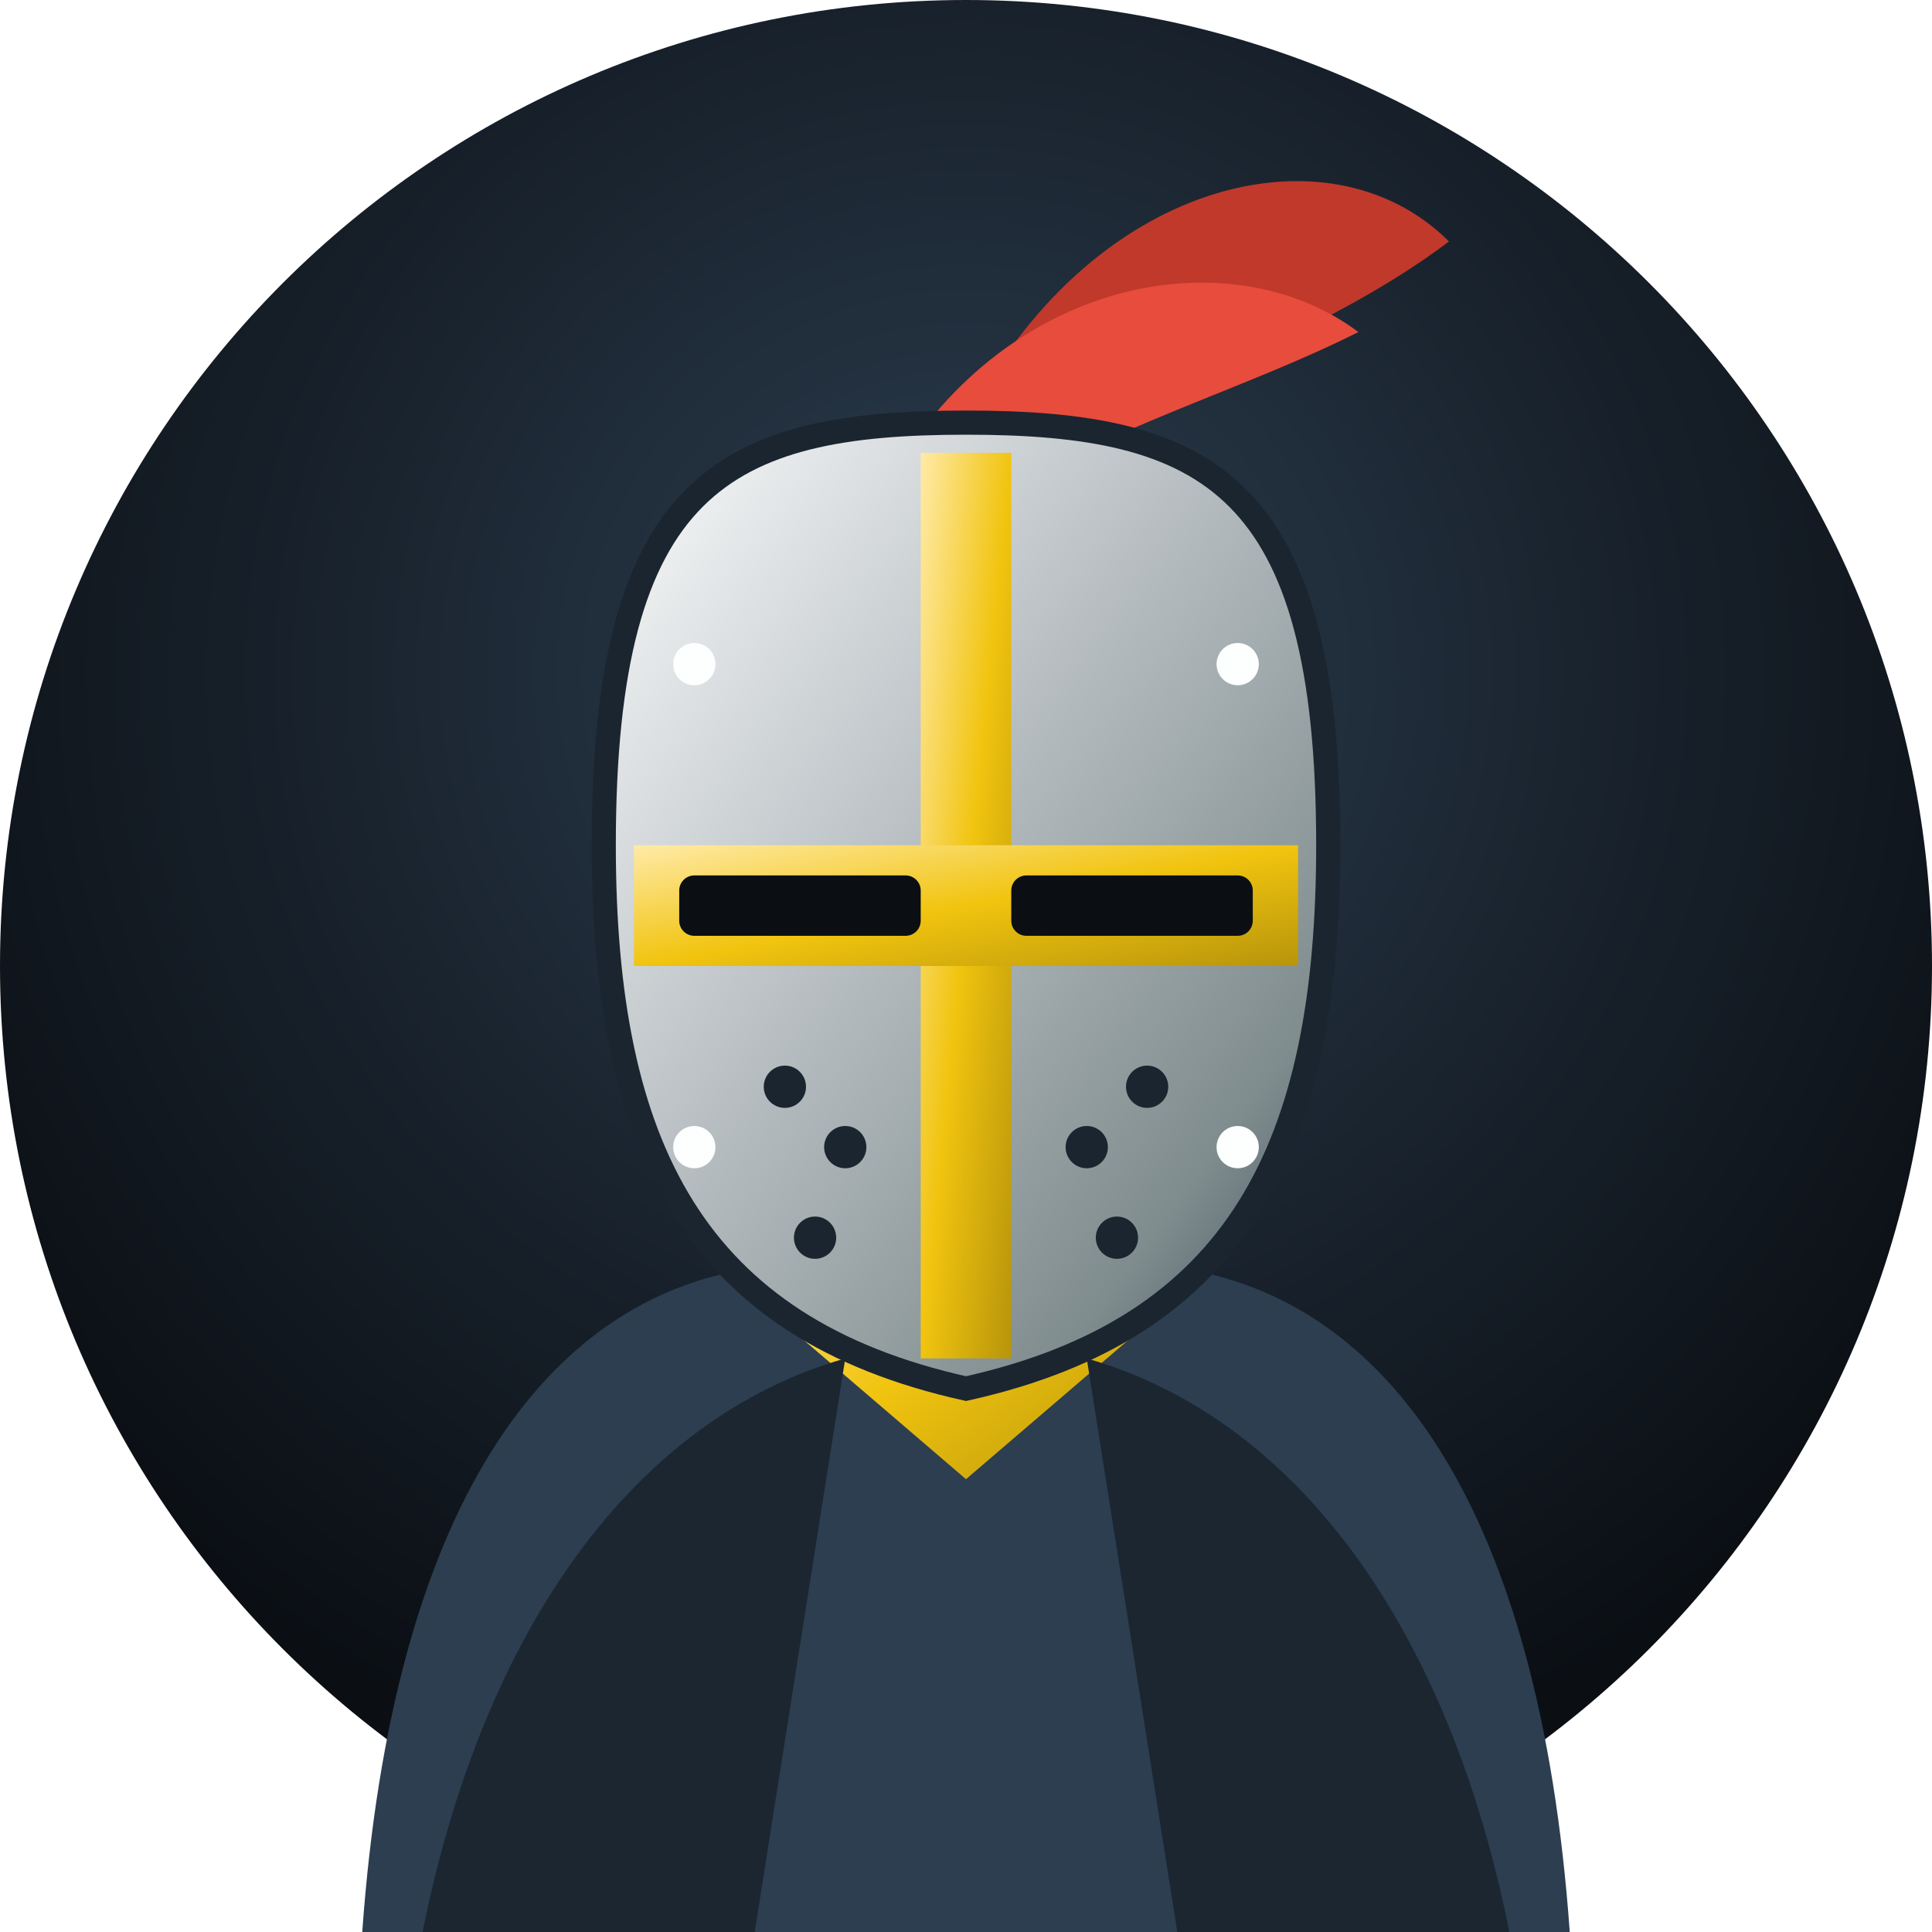
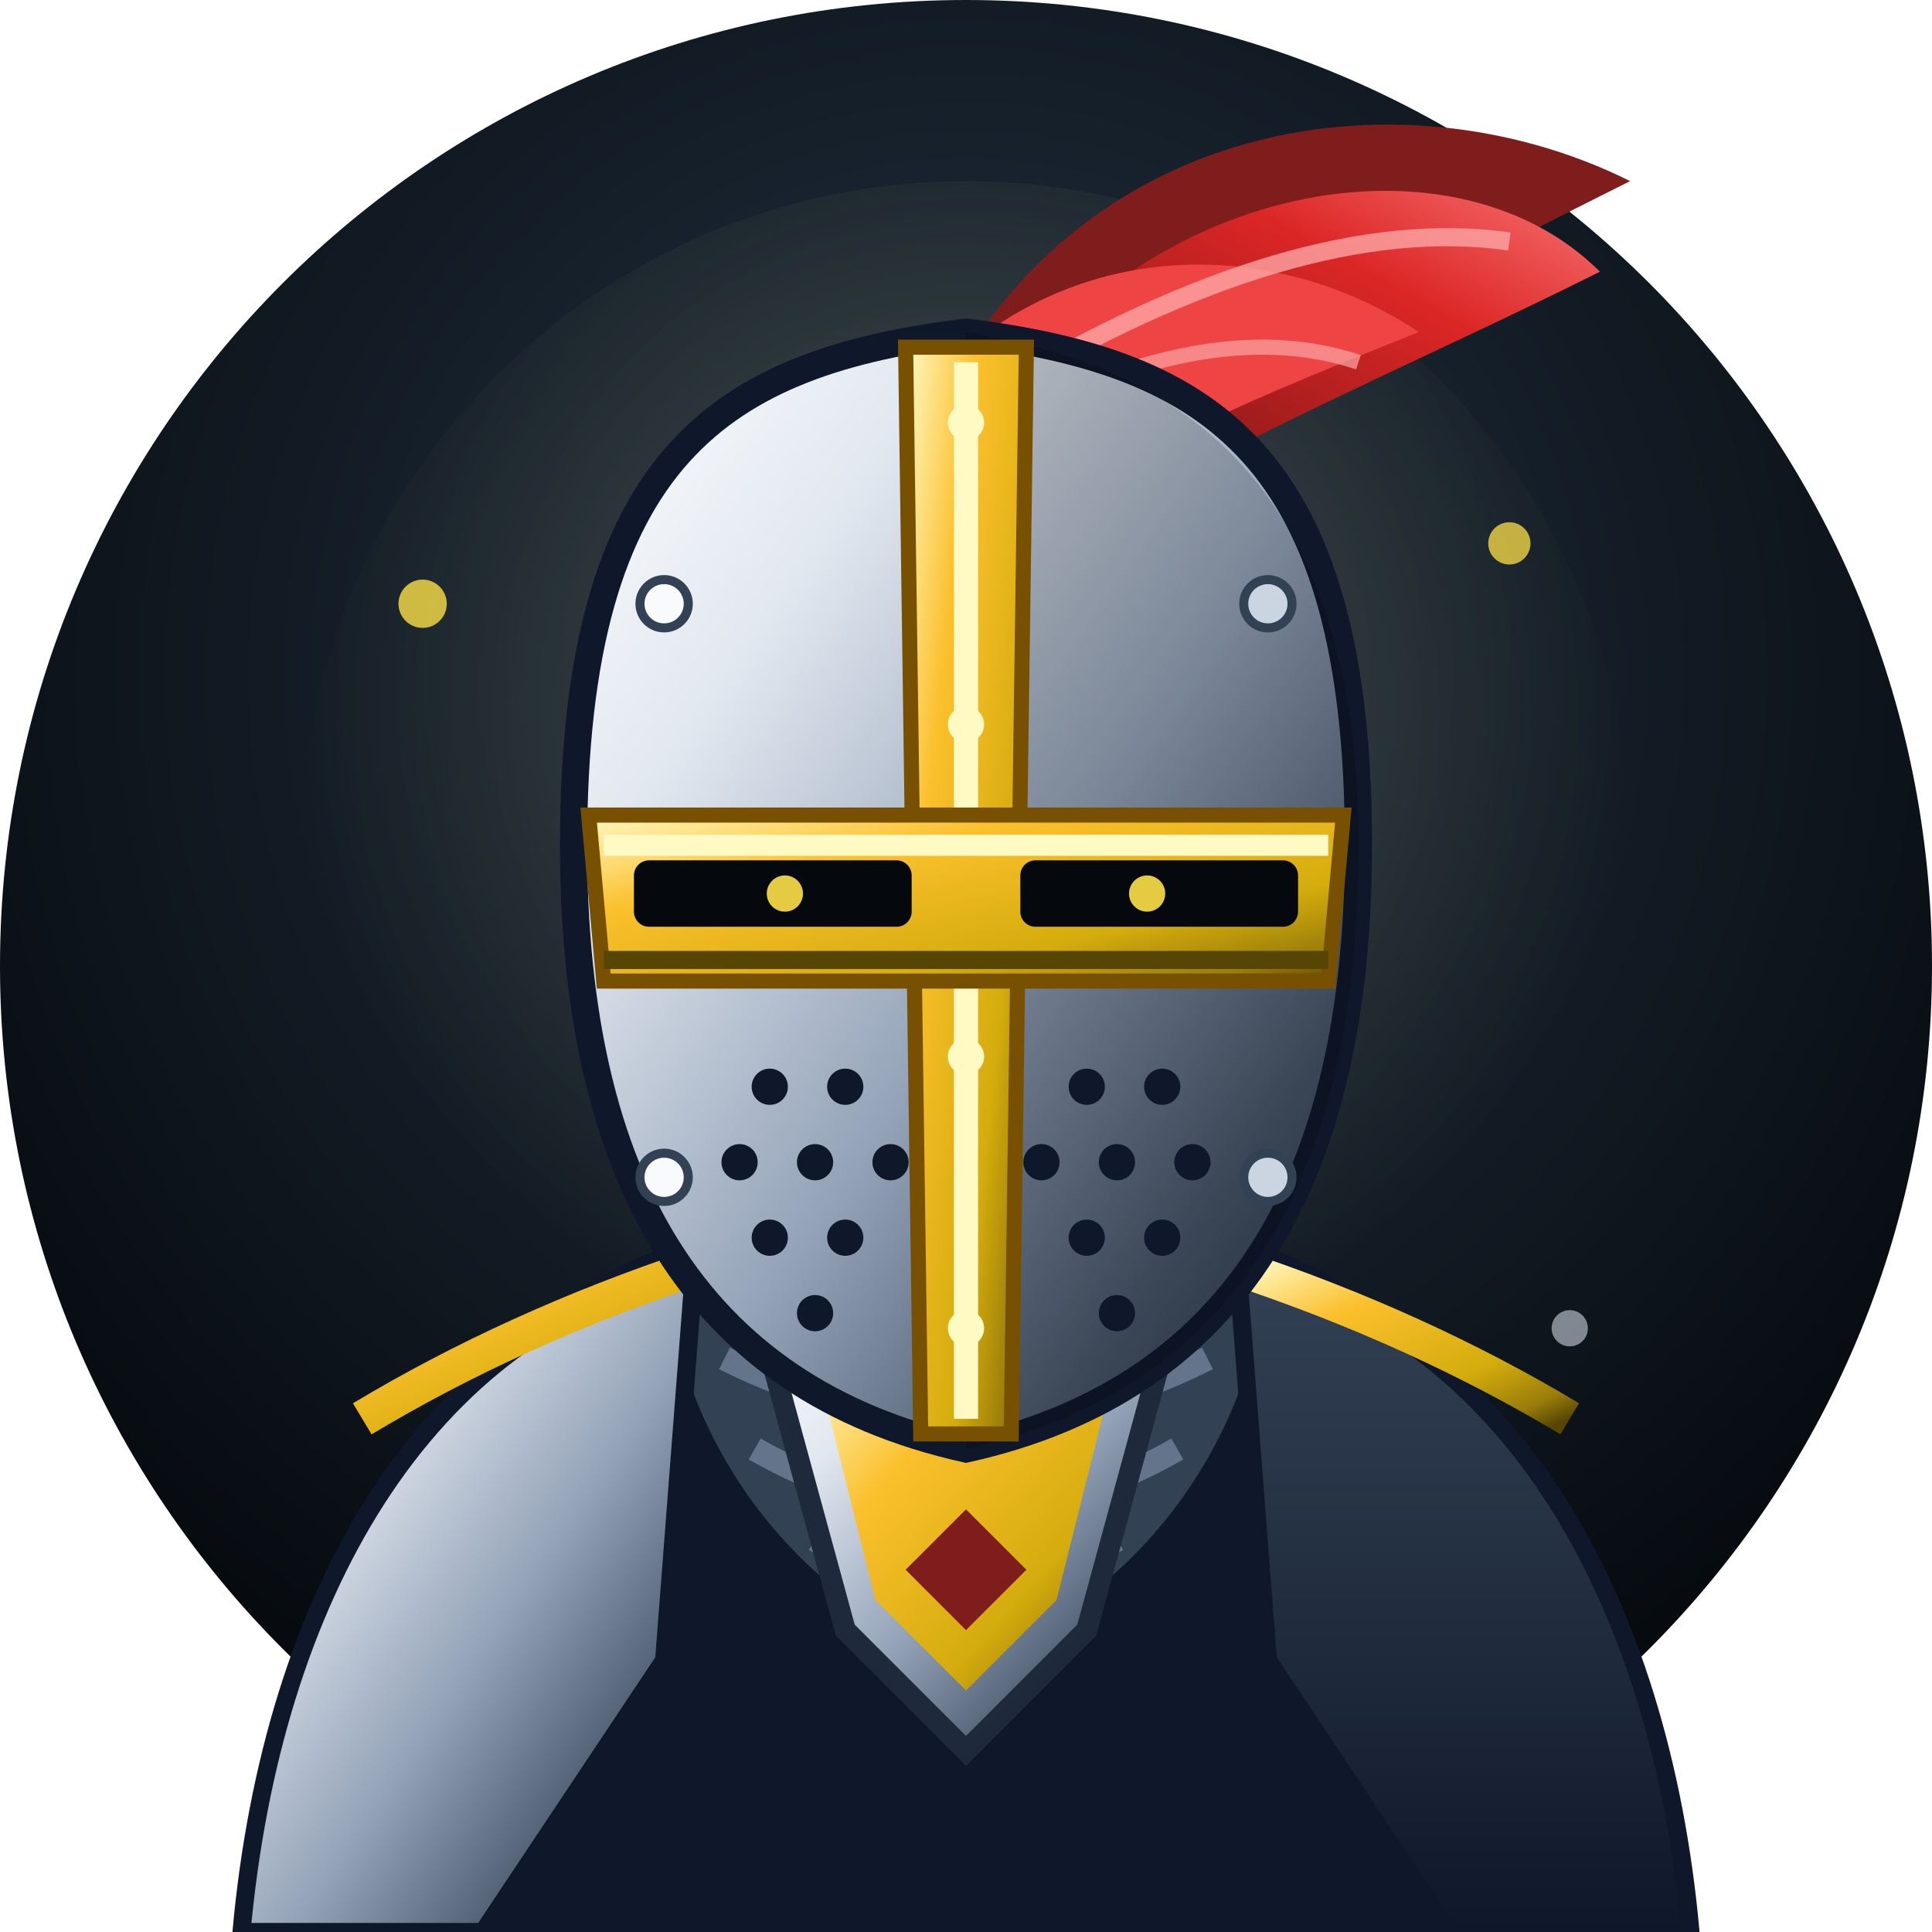
<svg xmlns="http://www.w3.org/2000/svg" viewBox="0 0 64 64">
  <defs>
-     <radialGradient id="bgCaballero" cx="50%" cy="35%" r="60%">
-       <stop offset="0%" stop-color="#2c3e50" />
-       <stop offset="60%" stop-color="#17202a" />
-       <stop offset="100%" stop-color="#0b0f14" />
+     <radialGradient id="bgCaballeroPaladin" cx="50%" cy="35%" r="65%">
+       <stop offset="0%" stop-color="#243447" />
+       <stop offset="55%" stop-color="#121b24" />
+       <stop offset="100%" stop-color="#05080c" />
    </radialGradient>
-     <linearGradient id="aceroPlata" x1="0" y1="0" x2="1" y2="1">
-       <stop offset="0%" stop-color="#fdfefe" />
-       <stop offset="40%" stop-color="#bdc3c7" />
-       <stop offset="80%" stop-color="#7f8c8d" />
-       <stop offset="100%" stop-color="#34495e" />
+     <linearGradient id="aceroPuro" x1="0" y1="0" x2="1" y2="1">
+       <stop offset="0%" stop-color="#ffffff" />
+       <stop offset="25%" stop-color="#e2e8f0" />
+       <stop offset="55%" stop-color="#94a3b8" />
+       <stop offset="80%" stop-color="#475569" />
+       <stop offset="100%" stop-color="#1e293b" />
    </linearGradient>
-     <linearGradient id="oroCruz" x1="0" y1="0" x2="1" y2="1">
-       <stop offset="0%" stop-color="#ffeaa7" />
-       <stop offset="50%" stop-color="#f1c40f" />
-       <stop offset="100%" stop-color="#b7950b" />
+     <linearGradient id="aceroSombra" x1="0" y1="0" x2="0" y2="1">
+       <stop offset="0%" stop-color="#334155" />
+       <stop offset="60%" stop-color="#1e293b" />
+       <stop offset="100%" stop-color="#0f172a" />
    </linearGradient>
+     <linearGradient id="oroCruzReal" x1="0" y1="0" x2="1" y2="1">
+       <stop offset="0%" stop-color="#fff9c4" />
+       <stop offset="30%" stop-color="#fbc02d" />
+       <stop offset="70%" stop-color="#d4ac0d" />
+       <stop offset="90%" stop-color="#9a7d0a" />
+       <stop offset="100%" stop-color="#564504" />
+     </linearGradient>
+     <linearGradient id="penachoCarmesí" x1="0" y1="1" x2="1" y2="0">
+       <stop offset="0%" stop-color="#500707" />
+       <stop offset="35%" stop-color="#991b1b" />
+       <stop offset="70%" stop-color="#dc2626" />
+       <stop offset="100%" stop-color="#f87171" />
+     </linearGradient>
+     <radialGradient id="auraValor" cx="50%" cy="40%" r="50%">
+       <stop offset="0%" stop-color="#fef08a" stop-opacity="0.18" />
+       <stop offset="100%" stop-color="#fef08a" stop-opacity="0" />
+     </radialGradient>
  </defs>
-   <circle cx="32" cy="32" r="32" fill="url(#bgCaballero)" />
-   <path d="M32 14 C36 6, 44 4, 48 8 C44 11, 40 12, 34 16 Z" fill="#c0392b" />
-   <path d="M30 15 C34 9, 41 8, 45 11 C41 13, 37 14, 32 17 Z" fill="#e74c3c" />
-   <path d="M12 64 C13 50, 18 43, 25 42 L32 47 L39 42 C46 43, 51 50, 52 64 Z" fill="#2c3e50" />
-   <path d="M25 43 L32 49 L39 43 L32 39 Z" fill="url(#oroCruz)" />
-   <path d="M14 64 C16 54, 21 47, 28 45 L25 64 Z" fill="#1b2631" />
-   <path d="M50 64 C48 54, 43 47, 36 45 L39 64 Z" fill="#1b2631" />
-   <path d="M20 28 C20 16, 24 14, 32 14 C40 14, 44 16, 44 28 C44 38, 41 44, 32 46 C23 44, 20 38, 20 28 Z" fill="url(#aceroPlata)" stroke="#1a252f" stroke-width="0.8" />
-   <path d="M30.5 15 L33.5 15 L33.5 45 L30.5 45 Z" fill="url(#oroCruz)" />
-   <path d="M21 28 L43 28 L43 32 L21 32 Z" fill="url(#oroCruz)" />
-   <rect x="22.5" y="29" width="8" height="2" rx="0.5" fill="#0b0f14" />
-   <rect x="33.5" y="29" width="8" height="2" rx="0.5" fill="#0b0f14" />
-   <circle cx="23" cy="22" r="0.7" fill="#fdfefe" />
-   <circle cx="41" cy="22" r="0.7" fill="#fdfefe" />
-   <circle cx="23" cy="38" r="0.7" fill="#fdfefe" />
-   <circle cx="41" cy="38" r="0.7" fill="#fdfefe" />
-   <g fill="#1a252f">
-     <circle cx="26" cy="36" r="0.7" />
-     <circle cx="38" cy="36" r="0.7" />
-     <circle cx="28" cy="38" r="0.7" />
-     <circle cx="36" cy="38" r="0.7" />
-     <circle cx="27" cy="41" r="0.7" />
-     <circle cx="37" cy="41" r="0.7" />
+   <circle cx="32" cy="32" r="32" fill="url(#bgCaballeroPaladin)" />
+   <circle cx="32" cy="28" r="22" fill="url(#auraValor)">
+     <animate attributeName="opacity" values="0.7;1;0.7" dur="2.8s" repeatCount="indefinite" />
+   </circle>
+   <circle cx="14" cy="20" r="0.8" fill="#fde047" opacity="0.8">
+     <animate attributeName="cy" values="20;12;20" dur="2.3s" repeatCount="indefinite" />
+   </circle>
+   <circle cx="50" cy="18" r="0.7" fill="#fde047" opacity="0.75">
+     <animate attributeName="cy" values="18;10;18" dur="2.7s" repeatCount="indefinite" />
+   </circle>
+   <circle cx="52" cy="44" r="0.6" fill="#cbd5e1" opacity="0.6" />
+   <path d="M30 16 C34 4, 46 2, 54 6 C48 9, 44 11, 38 17 Z" fill="#7f1d1d" />
+   <path d="M32 15 C37 6, 48 4, 53 9 C47 12, 42 14, 35 18 Z" fill="url(#penachoCarmesí)" />
+   <path d="M28 17 C32 8, 41 7, 47 11 C42 13, 37 15, 31 19 Z" fill="#ef4444" />
+   <path d="M33 13 Q43 7 50 8" stroke="#fca5a5" stroke-width="0.6" fill="none" opacity="0.8" />
+   <path d="M30 16 Q39 10 45 12" stroke="#fca5a5" stroke-width="0.5" fill="none" opacity="0.7" />
+   <path d="M10 64 C11 50, 16 43, 23 41 L32 46 L41 41 C48 43, 53 50, 54 64 Z" fill="#0f172a" />
+   <path d="M22 41 C22 47, 26 53, 32 55 C38 53, 42 47, 42 41 Z" fill="#334155" />
+   <path d="M24 45 Q32 49 40 45 M25 48 Q32 52 39 48 M27 51 Q32 54 37 51" stroke="#64748b" stroke-width="0.8" fill="none" />
+   <path d="M8 64 C9 53, 14 44, 23 42 L22 55 L16 64 Z" fill="url(#aceroPuro)" stroke="#0f172a" stroke-width="0.6" />
+   <path d="M56 64 C55 53, 50 44, 41 42 L42 55 L48 64 Z" fill="url(#aceroSombra)" stroke="#0f172a" stroke-width="0.6" />
+   <path d="M12 47 Q17 44 23 42" stroke="url(#oroCruzReal)" stroke-width="1.2" fill="none" />
+   <path d="M52 47 Q47 44 41 42" stroke="url(#oroCruzReal)" stroke-width="1.2" fill="none" />
+   <polygon points="32,46 25,43 28,54 32,58 36,54 39,43" fill="url(#aceroPuro)" stroke="#1e293b" stroke-width="0.7" />
+   <polygon points="32,48 27,45 29,53 32,56 35,53 37,45" fill="url(#oroCruzReal)" />
+   <polygon points="32,50 30,52 32,54 34,52" fill="#7f1d1d" />
+   <path d="M19 28 C19 15, 24 12, 32 11 C40 12, 45 15, 45 28 C45 39, 41 46, 32 48 C23 46, 19 39, 19 28 Z" fill="url(#aceroPuro)" stroke="#0f172a" stroke-width="0.9" />
+   <path d="M32 11 C38 12, 45 15, 45 28 C45 39, 41 46, 32 48 L32 11 Z" fill="#000000" opacity="0.18" />
+   <path d="M30 11.5 L34 11.5 L33.5 47.5 L30.5 47.5 Z" fill="url(#oroCruzReal)" stroke="#785002" stroke-width="0.5" />
+   <line x1="32" y1="12" x2="32" y2="47" stroke="#fff9c4" stroke-width="0.8" />
+   <path d="M19.5 27 L44.5 27 L44 32.5 L20 32.5 Z" fill="url(#oroCruzReal)" stroke="#785002" stroke-width="0.5" />
+   <line x1="20" y1="28" x2="44" y2="28" stroke="#fff9c4" stroke-width="0.7" />
+   <line x1="20" y1="31.8" x2="44" y2="31.8" stroke="#564504" stroke-width="0.6" />
+   <rect x="21" y="28.5" width="9.2" height="2.2" rx="0.5" fill="#05080c" />
+   <rect x="33.8" y="28.5" width="9.2" height="2.2" rx="0.5" fill="#05080c" />
+   <circle cx="26" cy="29.6" r="0.6" fill="#fde047" opacity="0.9" />
+   <circle cx="38" cy="29.6" r="0.6" fill="#fde047" opacity="0.9" />
+   <circle cx="22" cy="20" r="0.8" fill="#f8fafc" stroke="#334155" stroke-width="0.3" />
+   <circle cx="42" cy="20" r="0.8" fill="#cbd5e1" stroke="#334155" stroke-width="0.3" />
+   <circle cx="22" cy="39" r="0.8" fill="#f8fafc" stroke="#334155" stroke-width="0.3" />
+   <circle cx="42" cy="39" r="0.8" fill="#cbd5e1" stroke="#334155" stroke-width="0.3" />
+   <circle cx="32" cy="14" r="0.6" fill="#fff9c4" />
+   <circle cx="32" cy="24" r="0.6" fill="#fff9c4" />
+   <circle cx="32" cy="35" r="0.6" fill="#fff9c4" />
+   <circle cx="32" cy="44" r="0.6" fill="#fff9c4" />
+   <g fill="#0f172a">
+     <circle cx="25.5" cy="36" r="0.6" />
+     <circle cx="28" cy="36" r="0.6" />
+     <circle cx="24.5" cy="38.5" r="0.6" />
+     <circle cx="27" cy="38.5" r="0.6" />
+     <circle cx="29.5" cy="38.5" r="0.6" />
+     <circle cx="25.5" cy="41" r="0.6" />
+     <circle cx="28" cy="41" r="0.6" />
+     <circle cx="27" cy="43.5" r="0.6" />
+     <circle cx="36" cy="36" r="0.6" />
+     <circle cx="38.5" cy="36" r="0.6" />
+     <circle cx="34.5" cy="38.5" r="0.6" />
+     <circle cx="37" cy="38.5" r="0.6" />
+     <circle cx="39.5" cy="38.5" r="0.6" />
+     <circle cx="36" cy="41" r="0.6" />
+     <circle cx="38.5" cy="41" r="0.6" />
+     <circle cx="37" cy="43.5" r="0.6" />
  </g>
</svg>
